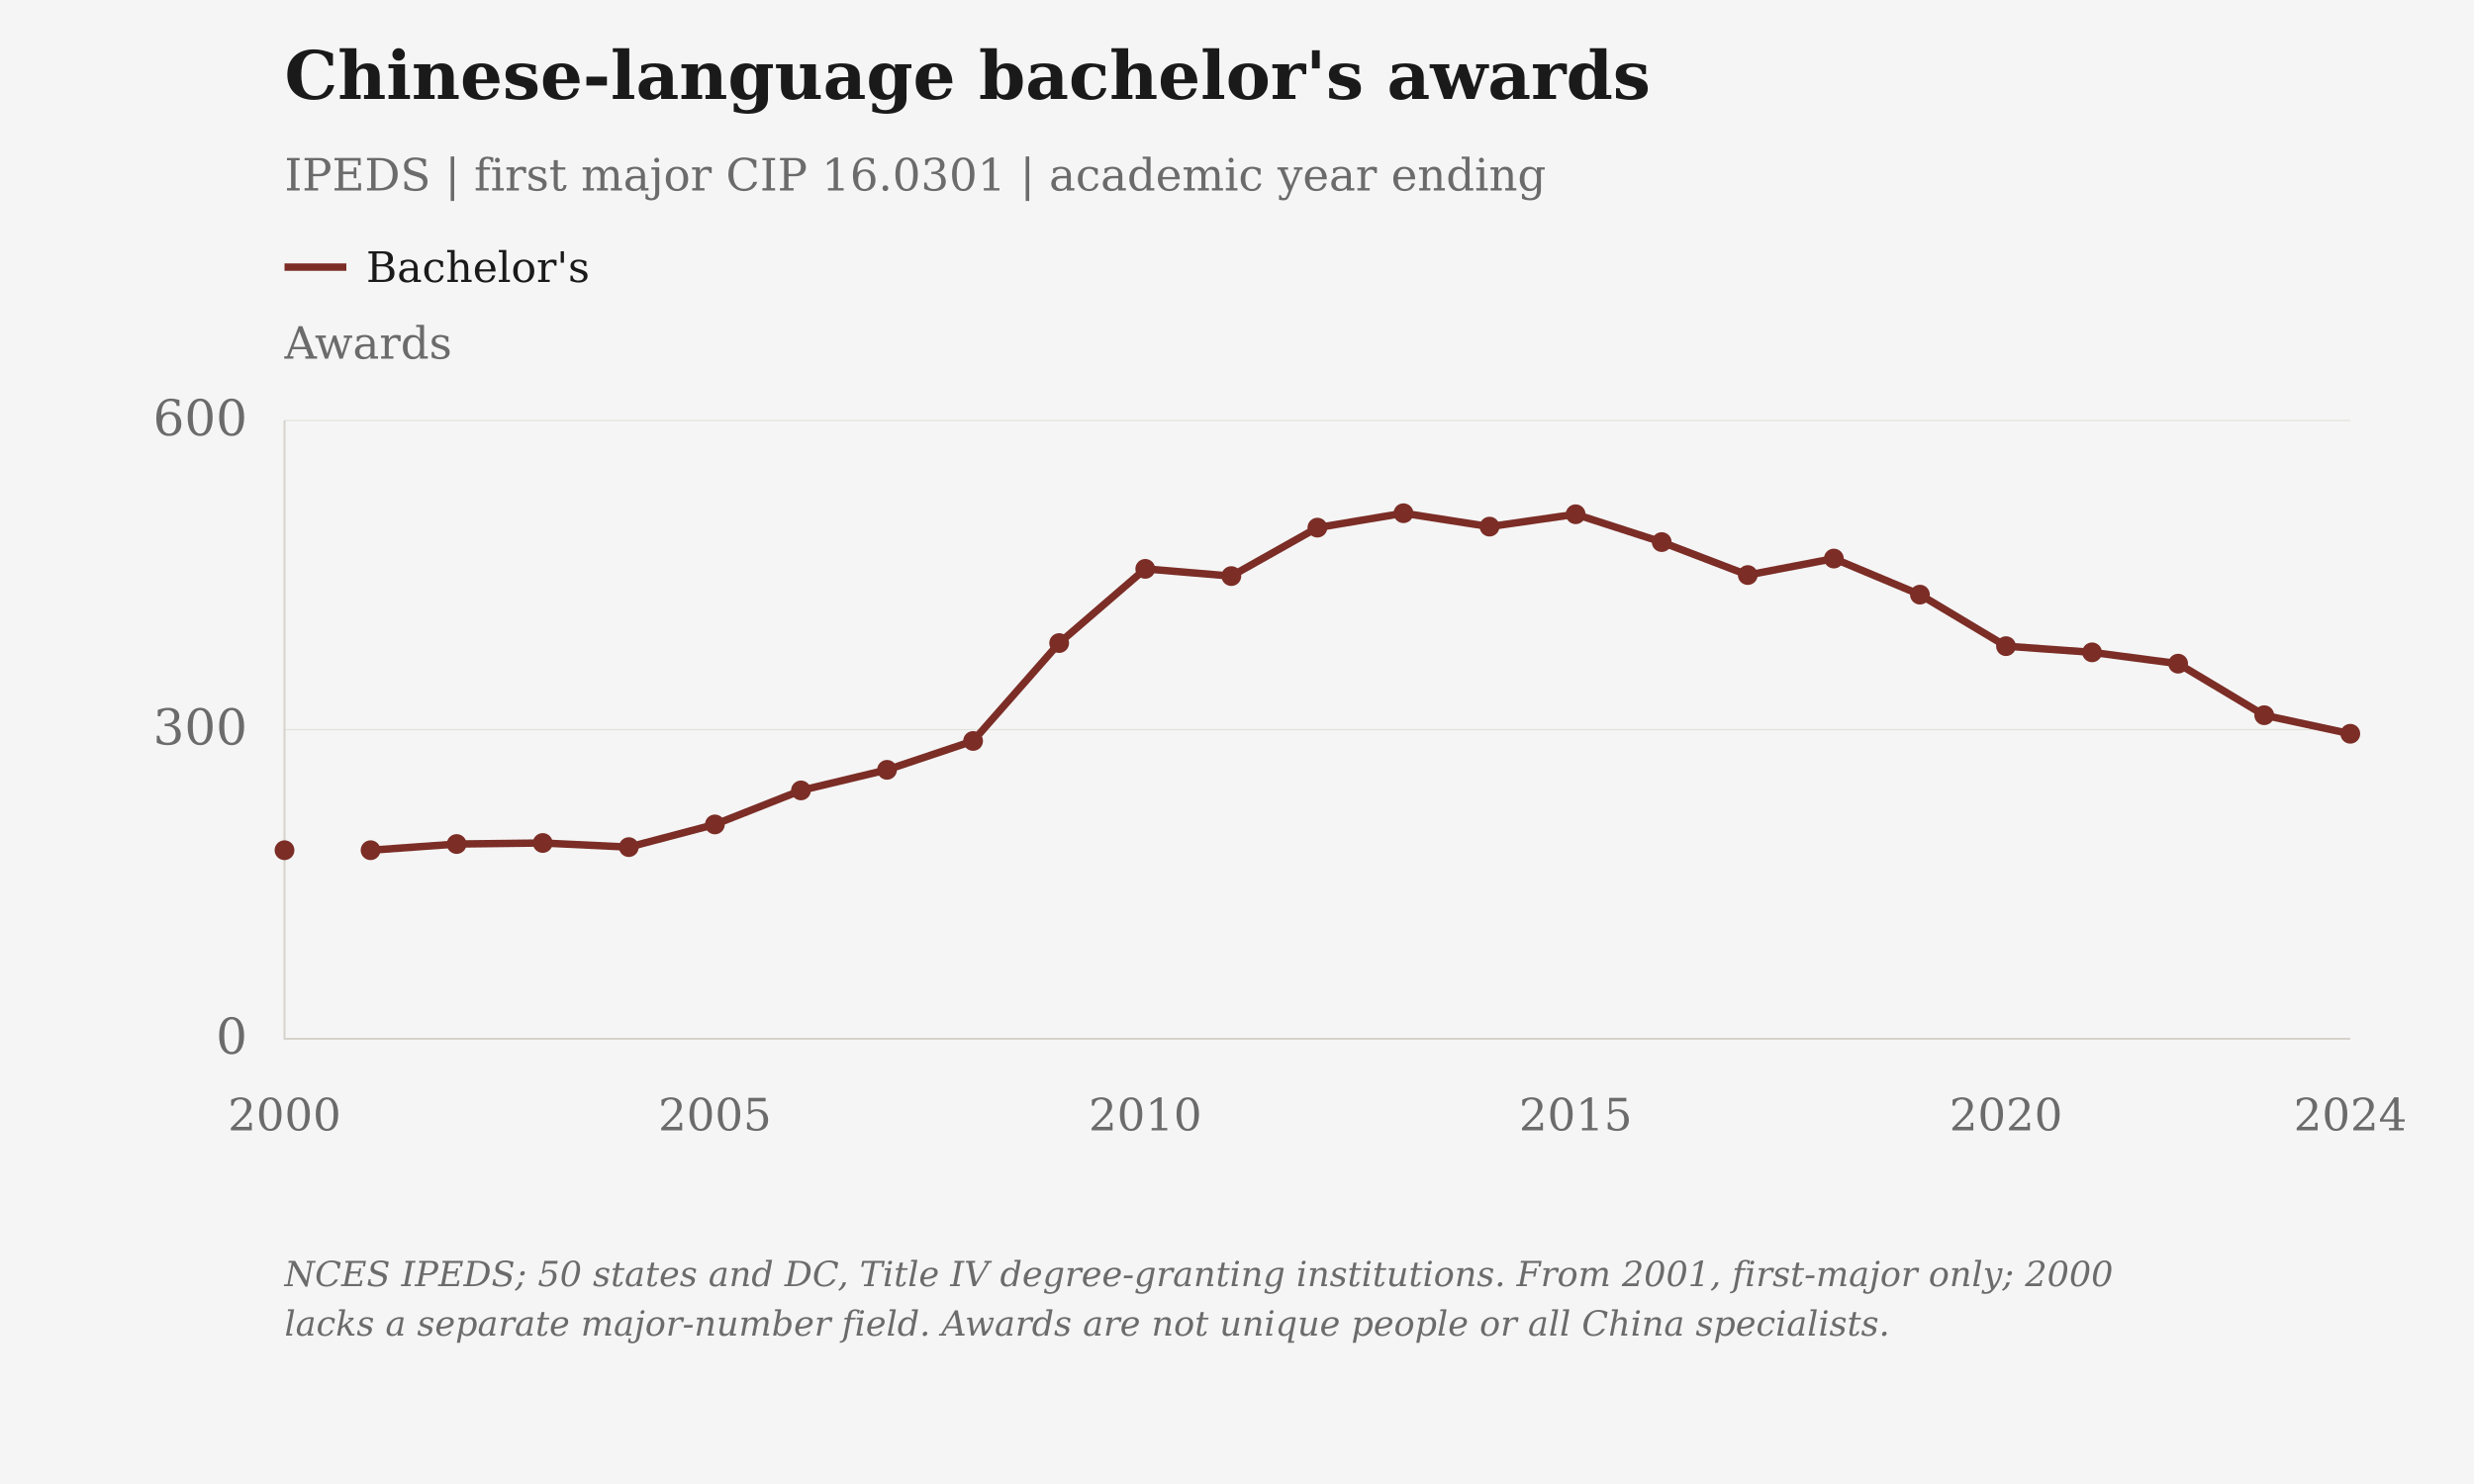
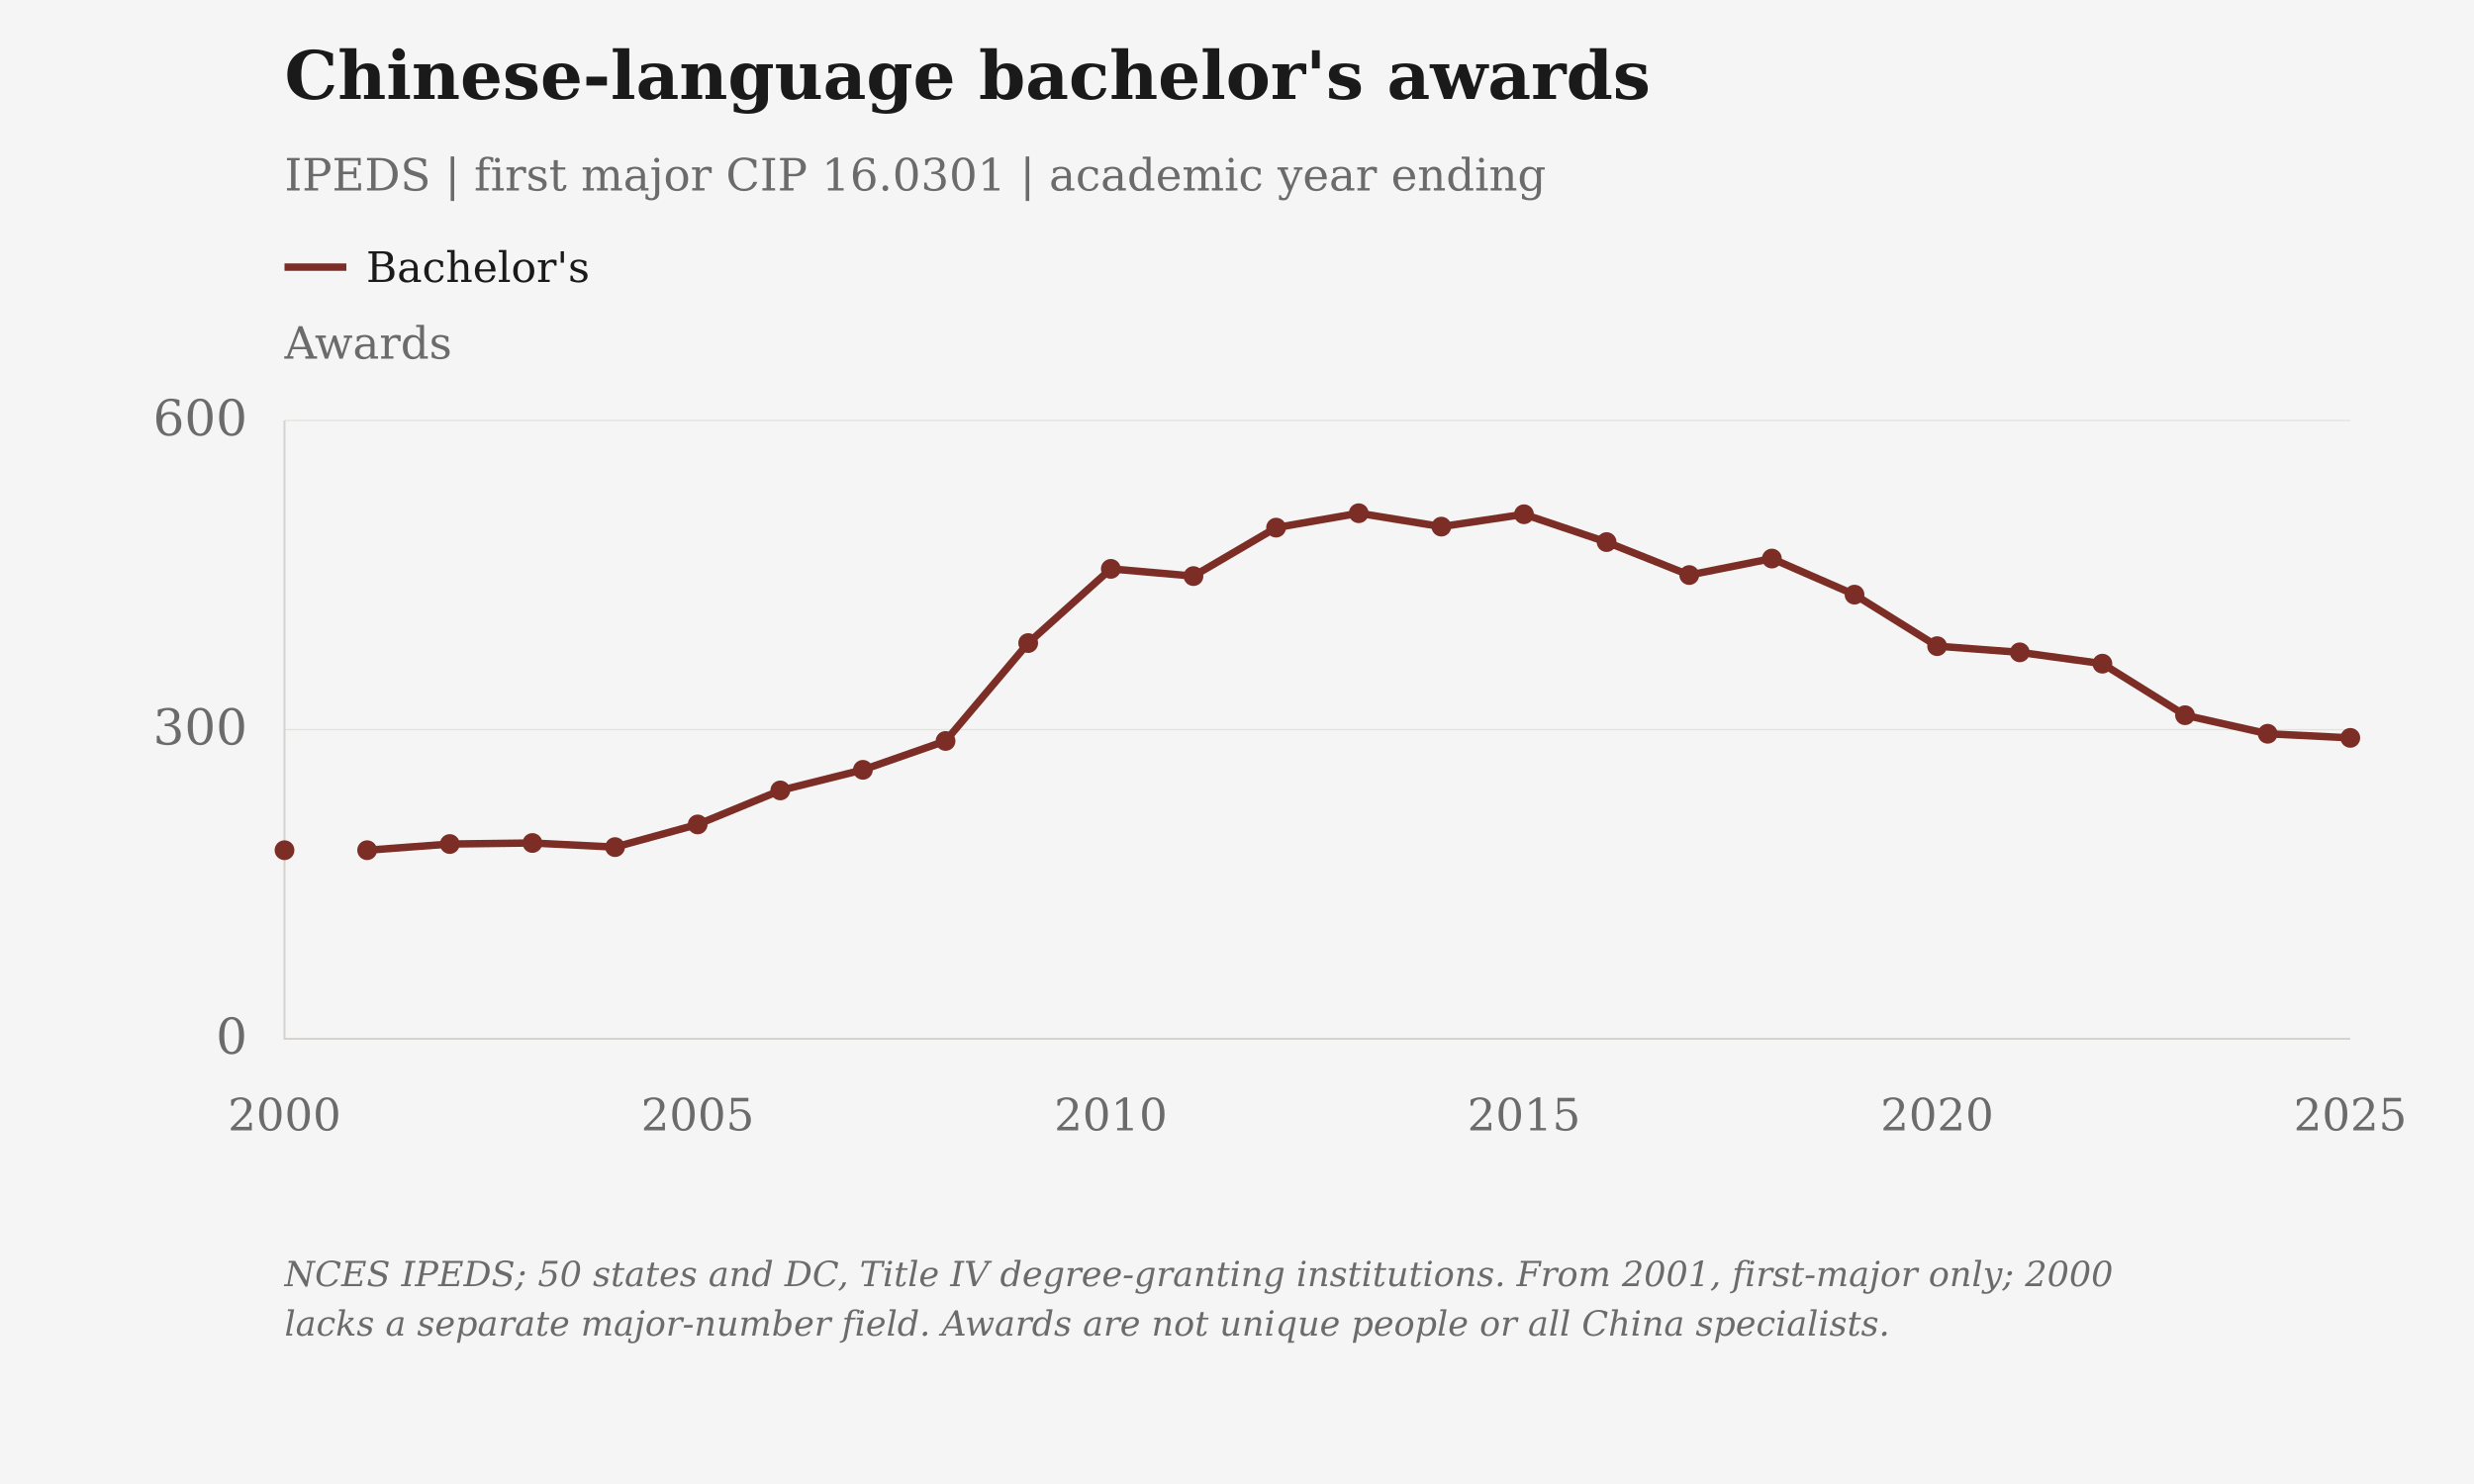
<svg xmlns="http://www.w3.org/2000/svg" viewBox="0 0 1000 600" role="img" aria-label="Chinese-language bachelor's awards">
  <rect class="chart-background" width="1000" height="600" fill="#F5F5F5" />
  <g font-family="DejaVu Serif, Georgia, 'Times New Roman', serif" font-size="20" fill="#6B6B6B">
    <text x="115" y="40" font-size="27" font-weight="bold" fill="#1A1A1A">Chinese-language bachelor's awards</text>
    <text x="115" y="77" font-size="18">IPEDS | first major CIP 16.0301 | academic year ending</text>
    <text class="axis-unit" x="115" y="145" font-size="18">Awards</text>
    <path d="M115 108h25" stroke="#7B2D26" stroke-width="3" />
    <text class="legend-label" x="148" y="114" font-size="17" fill="#1A1A1A">Bachelor's</text>
    <path d="M115 420.00H950" stroke="#D6D3CC" stroke-opacity=".6" stroke-width=".5" />
    <text x="100" y="426.00" text-anchor="end">0</text>
    <path d="M115 295.00H950" stroke="#D6D3CC" stroke-opacity=".6" stroke-width=".5" />
    <text x="100" y="301.00" text-anchor="end">300</text>
    <path d="M115 170.00H950" stroke="#D6D3CC" stroke-opacity=".6" stroke-width=".5" />
    <text x="100" y="176.00" text-anchor="end">600</text>
    <path d="M115 170V420H950" stroke="#D6D3CC" stroke-width=".8" fill="none" />
    <text class="year-tick" x="115.00" y="457" text-anchor="middle" font-size="18">2000</text>
-     <text class="year-tick" x="288.96" y="457" text-anchor="middle" font-size="18">2005</text>
-     <text class="year-tick" x="462.92" y="457" text-anchor="middle" font-size="18">2010</text>
-     <text class="year-tick" x="636.88" y="457" text-anchor="middle" font-size="18">2015</text>
-     <text class="year-tick" x="810.83" y="457" text-anchor="middle" font-size="18">2020</text>
-     <text class="year-tick" x="950.00" y="457" text-anchor="middle" font-size="18">2024</text>
-     <path class="data-line" data-series-id="ipeds:bachelors" d="M115.00,343.75 M149.79,343.75 L184.58,341.25 L219.38,340.83 L254.17,342.50 L288.96,333.33 L323.75,319.58 L358.54,311.25 L393.33,299.58 L428.12,260.00 L462.92,230.00 L497.71,232.92 L532.50,213.33 L567.29,207.50 L602.08,212.92 L636.88,207.92 L671.67,219.17 L706.46,232.50 L741.25,225.83 L776.04,240.42 L810.83,261.25 L845.62,263.75 L880.42,268.33 L915.21,289.17 L950.00,296.67" stroke="#7B2D26" stroke-width="3" fill="none" />
+     <text class="year-tick" x="282.00" y="457" text-anchor="middle" font-size="18">2005</text>
+     <text class="year-tick" x="449.00" y="457" text-anchor="middle" font-size="18">2010</text>
+     <text class="year-tick" x="616.00" y="457" text-anchor="middle" font-size="18">2015</text>
+     <text class="year-tick" x="783.00" y="457" text-anchor="middle" font-size="18">2020</text>
+     <text class="year-tick" x="950.00" y="457" text-anchor="middle" font-size="18">2025</text>
+     <path class="data-line" data-series-id="ipeds:bachelors" d="M115.00,343.75 M148.40,343.75 L181.80,341.25 L215.20,340.83 L248.60,342.50 L282.00,333.33 L315.40,319.58 L348.80,311.25 L382.20,299.58 L415.60,260.00 L449.00,230.00 L482.40,232.92 L515.80,213.33 L549.20,207.50 L582.60,212.92 L616.00,207.92 L649.40,219.17 L682.80,232.50 L716.20,225.83 L749.60,240.42 L783.00,261.25 L816.40,263.75 L849.80,268.33 L883.20,289.17 L916.60,296.67 L950.00,298.33" stroke="#7B2D26" stroke-width="3" fill="none" />
    <circle class="language-point" data-series-id="ipeds:bachelors" data-year="2000" data-value="183" cx="115.00" cy="343.75" r="4" fill="#7B2D26" />
-     <circle class="language-point" data-series-id="ipeds:bachelors" data-year="2001" data-value="183" cx="149.79" cy="343.75" r="4" fill="#7B2D26" />
-     <circle class="language-point" data-series-id="ipeds:bachelors" data-year="2002" data-value="189" cx="184.58" cy="341.25" r="4" fill="#7B2D26" />
-     <circle class="language-point" data-series-id="ipeds:bachelors" data-year="2003" data-value="190" cx="219.38" cy="340.83" r="4" fill="#7B2D26" />
-     <circle class="language-point" data-series-id="ipeds:bachelors" data-year="2004" data-value="186" cx="254.17" cy="342.50" r="4" fill="#7B2D26" />
-     <circle class="language-point" data-series-id="ipeds:bachelors" data-year="2005" data-value="208" cx="288.96" cy="333.33" r="4" fill="#7B2D26" />
-     <circle class="language-point" data-series-id="ipeds:bachelors" data-year="2006" data-value="241" cx="323.75" cy="319.58" r="4" fill="#7B2D26" />
-     <circle class="language-point" data-series-id="ipeds:bachelors" data-year="2007" data-value="261" cx="358.54" cy="311.25" r="4" fill="#7B2D26" />
-     <circle class="language-point" data-series-id="ipeds:bachelors" data-year="2008" data-value="289" cx="393.33" cy="299.58" r="4" fill="#7B2D26" />
-     <circle class="language-point" data-series-id="ipeds:bachelors" data-year="2009" data-value="384" cx="428.12" cy="260.00" r="4" fill="#7B2D26" />
-     <circle class="language-point" data-series-id="ipeds:bachelors" data-year="2010" data-value="456" cx="462.92" cy="230.00" r="4" fill="#7B2D26" />
-     <circle class="language-point" data-series-id="ipeds:bachelors" data-year="2011" data-value="449" cx="497.71" cy="232.92" r="4" fill="#7B2D26" />
-     <circle class="language-point" data-series-id="ipeds:bachelors" data-year="2012" data-value="496" cx="532.50" cy="213.33" r="4" fill="#7B2D26" />
-     <circle class="language-point" data-series-id="ipeds:bachelors" data-year="2013" data-value="510" cx="567.29" cy="207.50" r="4" fill="#7B2D26" />
-     <circle class="language-point" data-series-id="ipeds:bachelors" data-year="2014" data-value="497" cx="602.08" cy="212.92" r="4" fill="#7B2D26" />
-     <circle class="language-point" data-series-id="ipeds:bachelors" data-year="2015" data-value="509" cx="636.88" cy="207.92" r="4" fill="#7B2D26" />
-     <circle class="language-point" data-series-id="ipeds:bachelors" data-year="2016" data-value="482" cx="671.67" cy="219.17" r="4" fill="#7B2D26" />
-     <circle class="language-point" data-series-id="ipeds:bachelors" data-year="2017" data-value="450" cx="706.46" cy="232.50" r="4" fill="#7B2D26" />
-     <circle class="language-point" data-series-id="ipeds:bachelors" data-year="2018" data-value="466" cx="741.25" cy="225.83" r="4" fill="#7B2D26" />
-     <circle class="language-point" data-series-id="ipeds:bachelors" data-year="2019" data-value="431" cx="776.04" cy="240.42" r="4" fill="#7B2D26" />
-     <circle class="language-point" data-series-id="ipeds:bachelors" data-year="2020" data-value="381" cx="810.83" cy="261.25" r="4" fill="#7B2D26" />
-     <circle class="language-point" data-series-id="ipeds:bachelors" data-year="2021" data-value="375" cx="845.62" cy="263.75" r="4" fill="#7B2D26" />
-     <circle class="language-point" data-series-id="ipeds:bachelors" data-year="2022" data-value="364" cx="880.42" cy="268.33" r="4" fill="#7B2D26" />
-     <circle class="language-point" data-series-id="ipeds:bachelors" data-year="2023" data-value="314" cx="915.21" cy="289.17" r="4" fill="#7B2D26" />
-     <circle class="language-point" data-series-id="ipeds:bachelors" data-year="2024" data-value="296" cx="950.00" cy="296.67" r="4" fill="#7B2D26" />
+     <circle class="language-point" data-series-id="ipeds:bachelors" data-year="2001" data-value="183" cx="148.40" cy="343.75" r="4" fill="#7B2D26" />
+     <circle class="language-point" data-series-id="ipeds:bachelors" data-year="2002" data-value="189" cx="181.80" cy="341.25" r="4" fill="#7B2D26" />
+     <circle class="language-point" data-series-id="ipeds:bachelors" data-year="2003" data-value="190" cx="215.20" cy="340.83" r="4" fill="#7B2D26" />
+     <circle class="language-point" data-series-id="ipeds:bachelors" data-year="2004" data-value="186" cx="248.60" cy="342.50" r="4" fill="#7B2D26" />
+     <circle class="language-point" data-series-id="ipeds:bachelors" data-year="2005" data-value="208" cx="282.00" cy="333.33" r="4" fill="#7B2D26" />
+     <circle class="language-point" data-series-id="ipeds:bachelors" data-year="2006" data-value="241" cx="315.40" cy="319.58" r="4" fill="#7B2D26" />
+     <circle class="language-point" data-series-id="ipeds:bachelors" data-year="2007" data-value="261" cx="348.80" cy="311.25" r="4" fill="#7B2D26" />
+     <circle class="language-point" data-series-id="ipeds:bachelors" data-year="2008" data-value="289" cx="382.20" cy="299.58" r="4" fill="#7B2D26" />
+     <circle class="language-point" data-series-id="ipeds:bachelors" data-year="2009" data-value="384" cx="415.60" cy="260.00" r="4" fill="#7B2D26" />
+     <circle class="language-point" data-series-id="ipeds:bachelors" data-year="2010" data-value="456" cx="449.00" cy="230.00" r="4" fill="#7B2D26" />
+     <circle class="language-point" data-series-id="ipeds:bachelors" data-year="2011" data-value="449" cx="482.40" cy="232.92" r="4" fill="#7B2D26" />
+     <circle class="language-point" data-series-id="ipeds:bachelors" data-year="2012" data-value="496" cx="515.80" cy="213.33" r="4" fill="#7B2D26" />
+     <circle class="language-point" data-series-id="ipeds:bachelors" data-year="2013" data-value="510" cx="549.20" cy="207.50" r="4" fill="#7B2D26" />
+     <circle class="language-point" data-series-id="ipeds:bachelors" data-year="2014" data-value="497" cx="582.60" cy="212.92" r="4" fill="#7B2D26" />
+     <circle class="language-point" data-series-id="ipeds:bachelors" data-year="2015" data-value="509" cx="616.00" cy="207.92" r="4" fill="#7B2D26" />
+     <circle class="language-point" data-series-id="ipeds:bachelors" data-year="2016" data-value="482" cx="649.40" cy="219.17" r="4" fill="#7B2D26" />
+     <circle class="language-point" data-series-id="ipeds:bachelors" data-year="2017" data-value="450" cx="682.80" cy="232.50" r="4" fill="#7B2D26" />
+     <circle class="language-point" data-series-id="ipeds:bachelors" data-year="2018" data-value="466" cx="716.20" cy="225.83" r="4" fill="#7B2D26" />
+     <circle class="language-point" data-series-id="ipeds:bachelors" data-year="2019" data-value="431" cx="749.60" cy="240.42" r="4" fill="#7B2D26" />
+     <circle class="language-point" data-series-id="ipeds:bachelors" data-year="2020" data-value="381" cx="783.00" cy="261.25" r="4" fill="#7B2D26" />
+     <circle class="language-point" data-series-id="ipeds:bachelors" data-year="2021" data-value="375" cx="816.40" cy="263.75" r="4" fill="#7B2D26" />
+     <circle class="language-point" data-series-id="ipeds:bachelors" data-year="2022" data-value="364" cx="849.80" cy="268.33" r="4" fill="#7B2D26" />
+     <circle class="language-point" data-series-id="ipeds:bachelors" data-year="2023" data-value="314" cx="883.20" cy="289.17" r="4" fill="#7B2D26" />
+     <circle class="language-point" data-series-id="ipeds:bachelors" data-year="2024" data-value="296" cx="916.60" cy="296.67" r="4" fill="#7B2D26" />
+     <circle class="language-point" data-series-id="ipeds:bachelors" data-year="2025" data-value="292" cx="950.00" cy="298.33" r="4" fill="#7B2D26" />
    <text class="figure-source" x="115" y="520" font-size="14" font-style="italic">NCES IPEDS; 50 states and DC, Title IV degree-granting institutions. From 2001, first-major only; 2000</text>
    <text class="figure-source" x="115" y="540" font-size="14" font-style="italic">lacks a separate major-number field. Awards are not unique people or all China specialists.</text>
  </g>
</svg>
